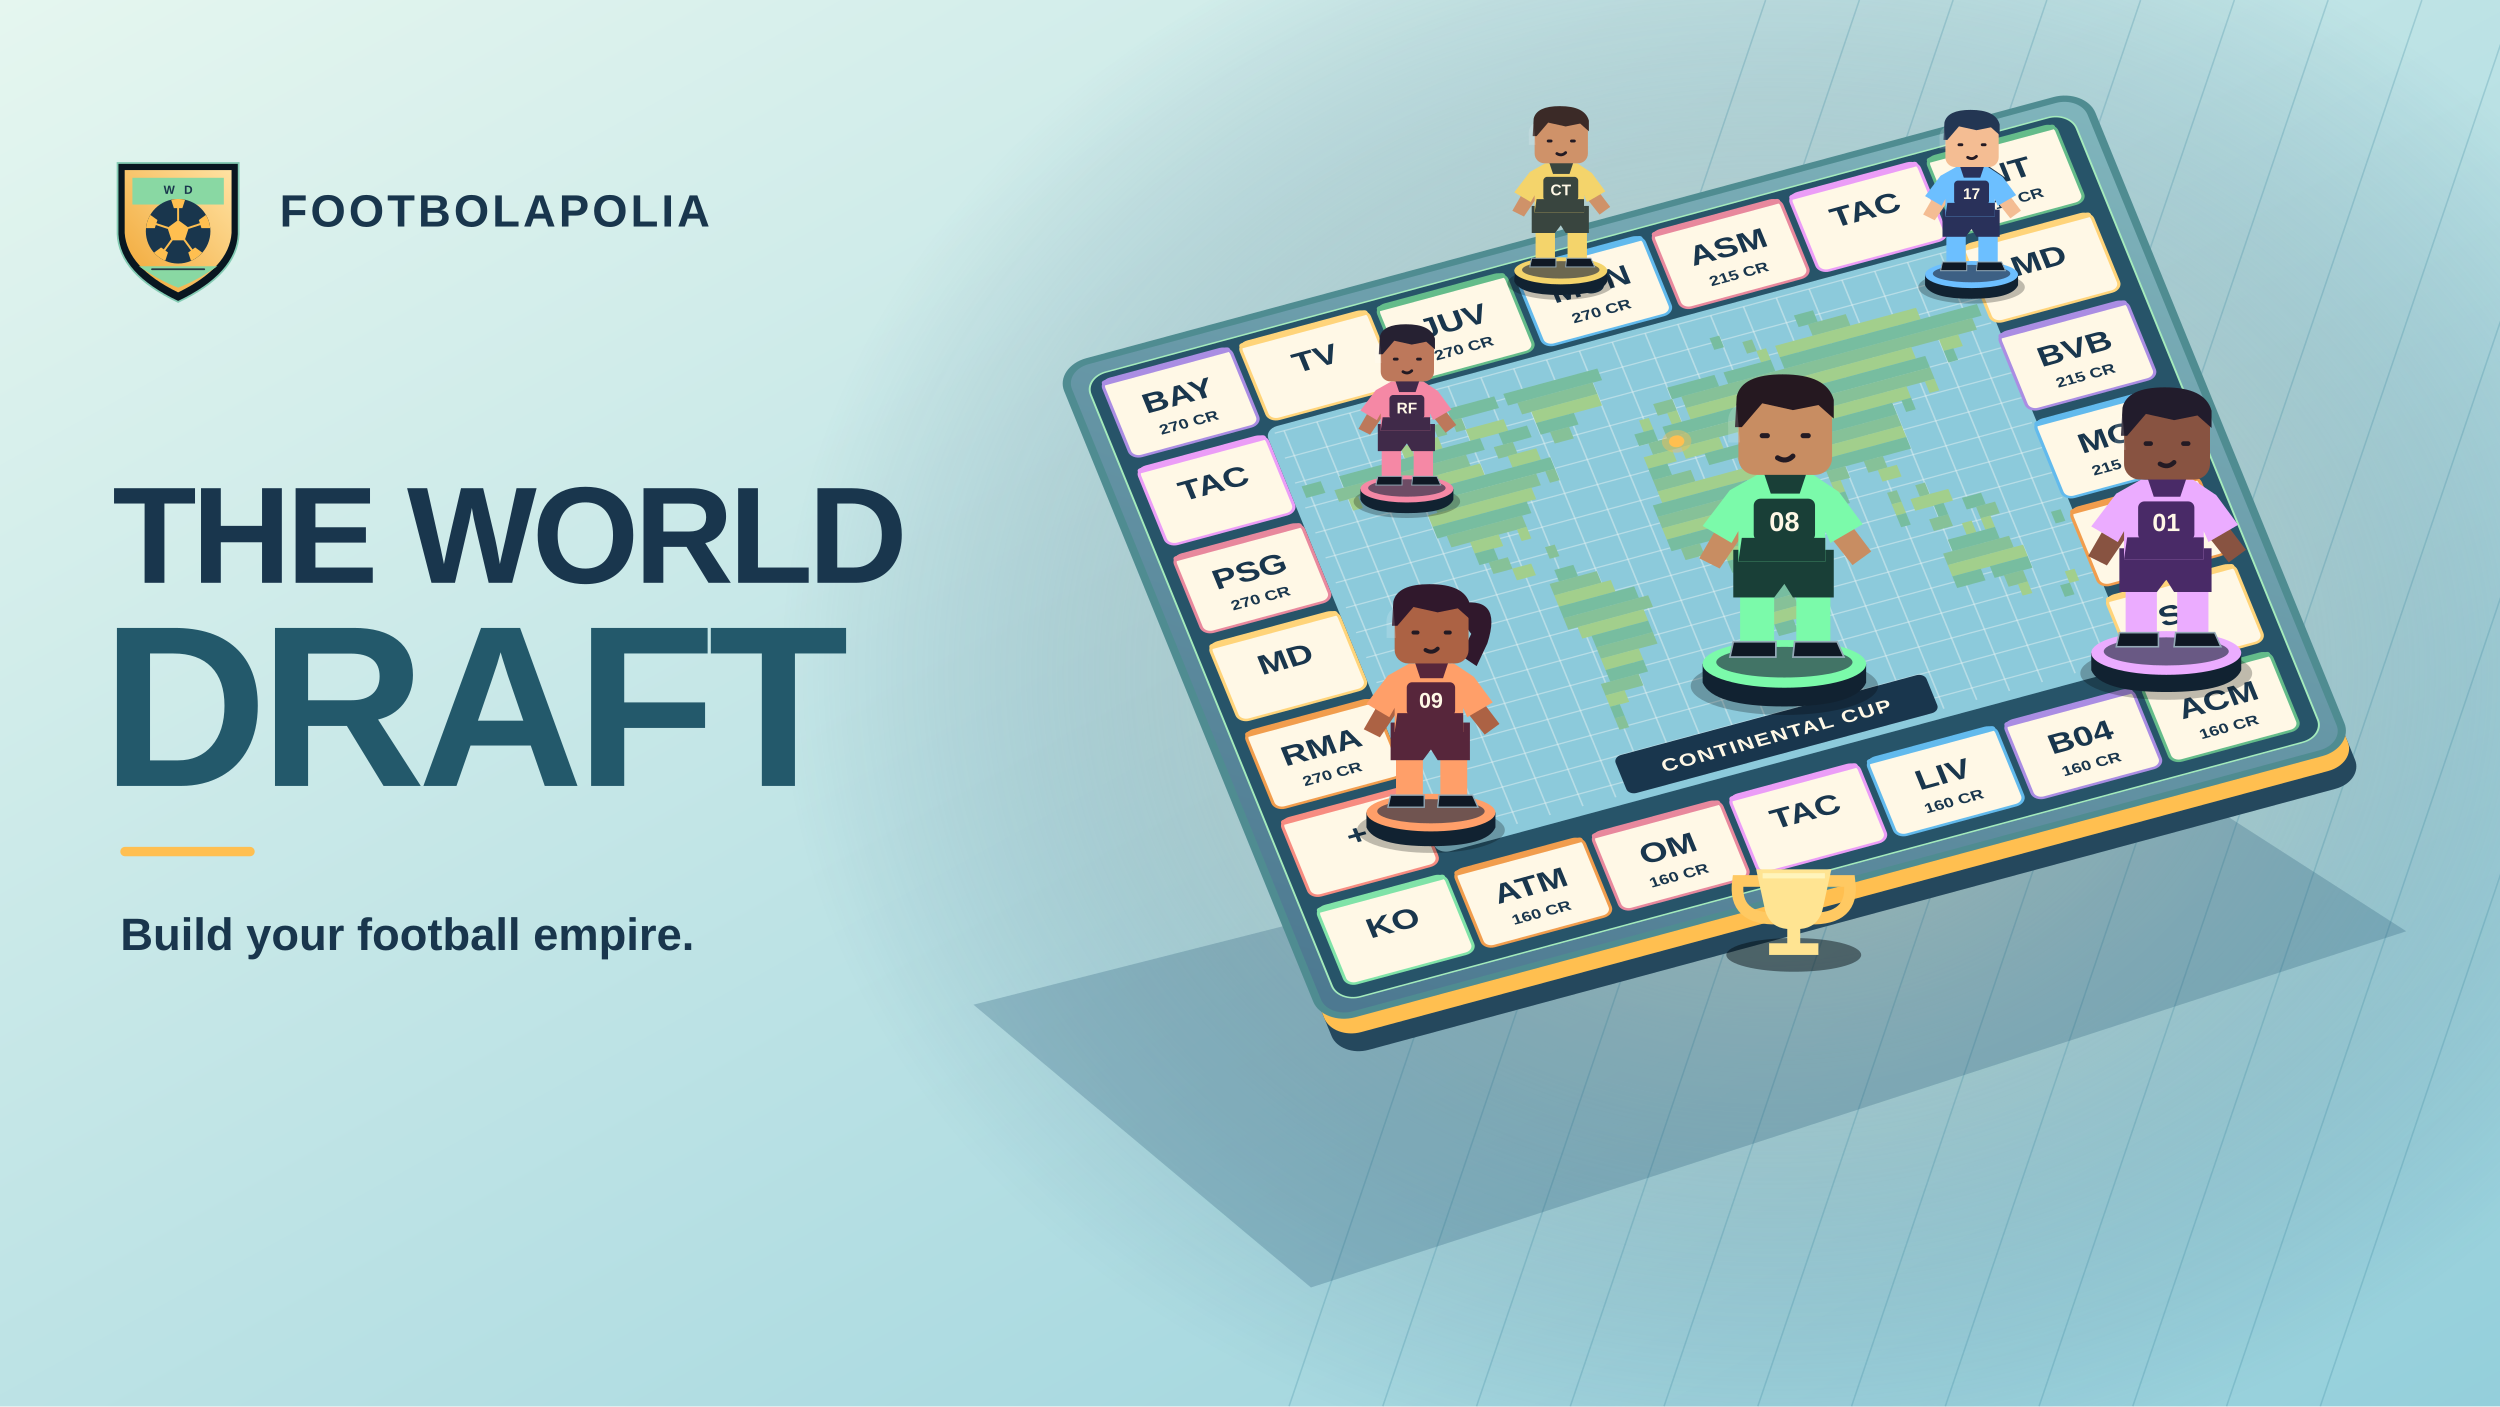
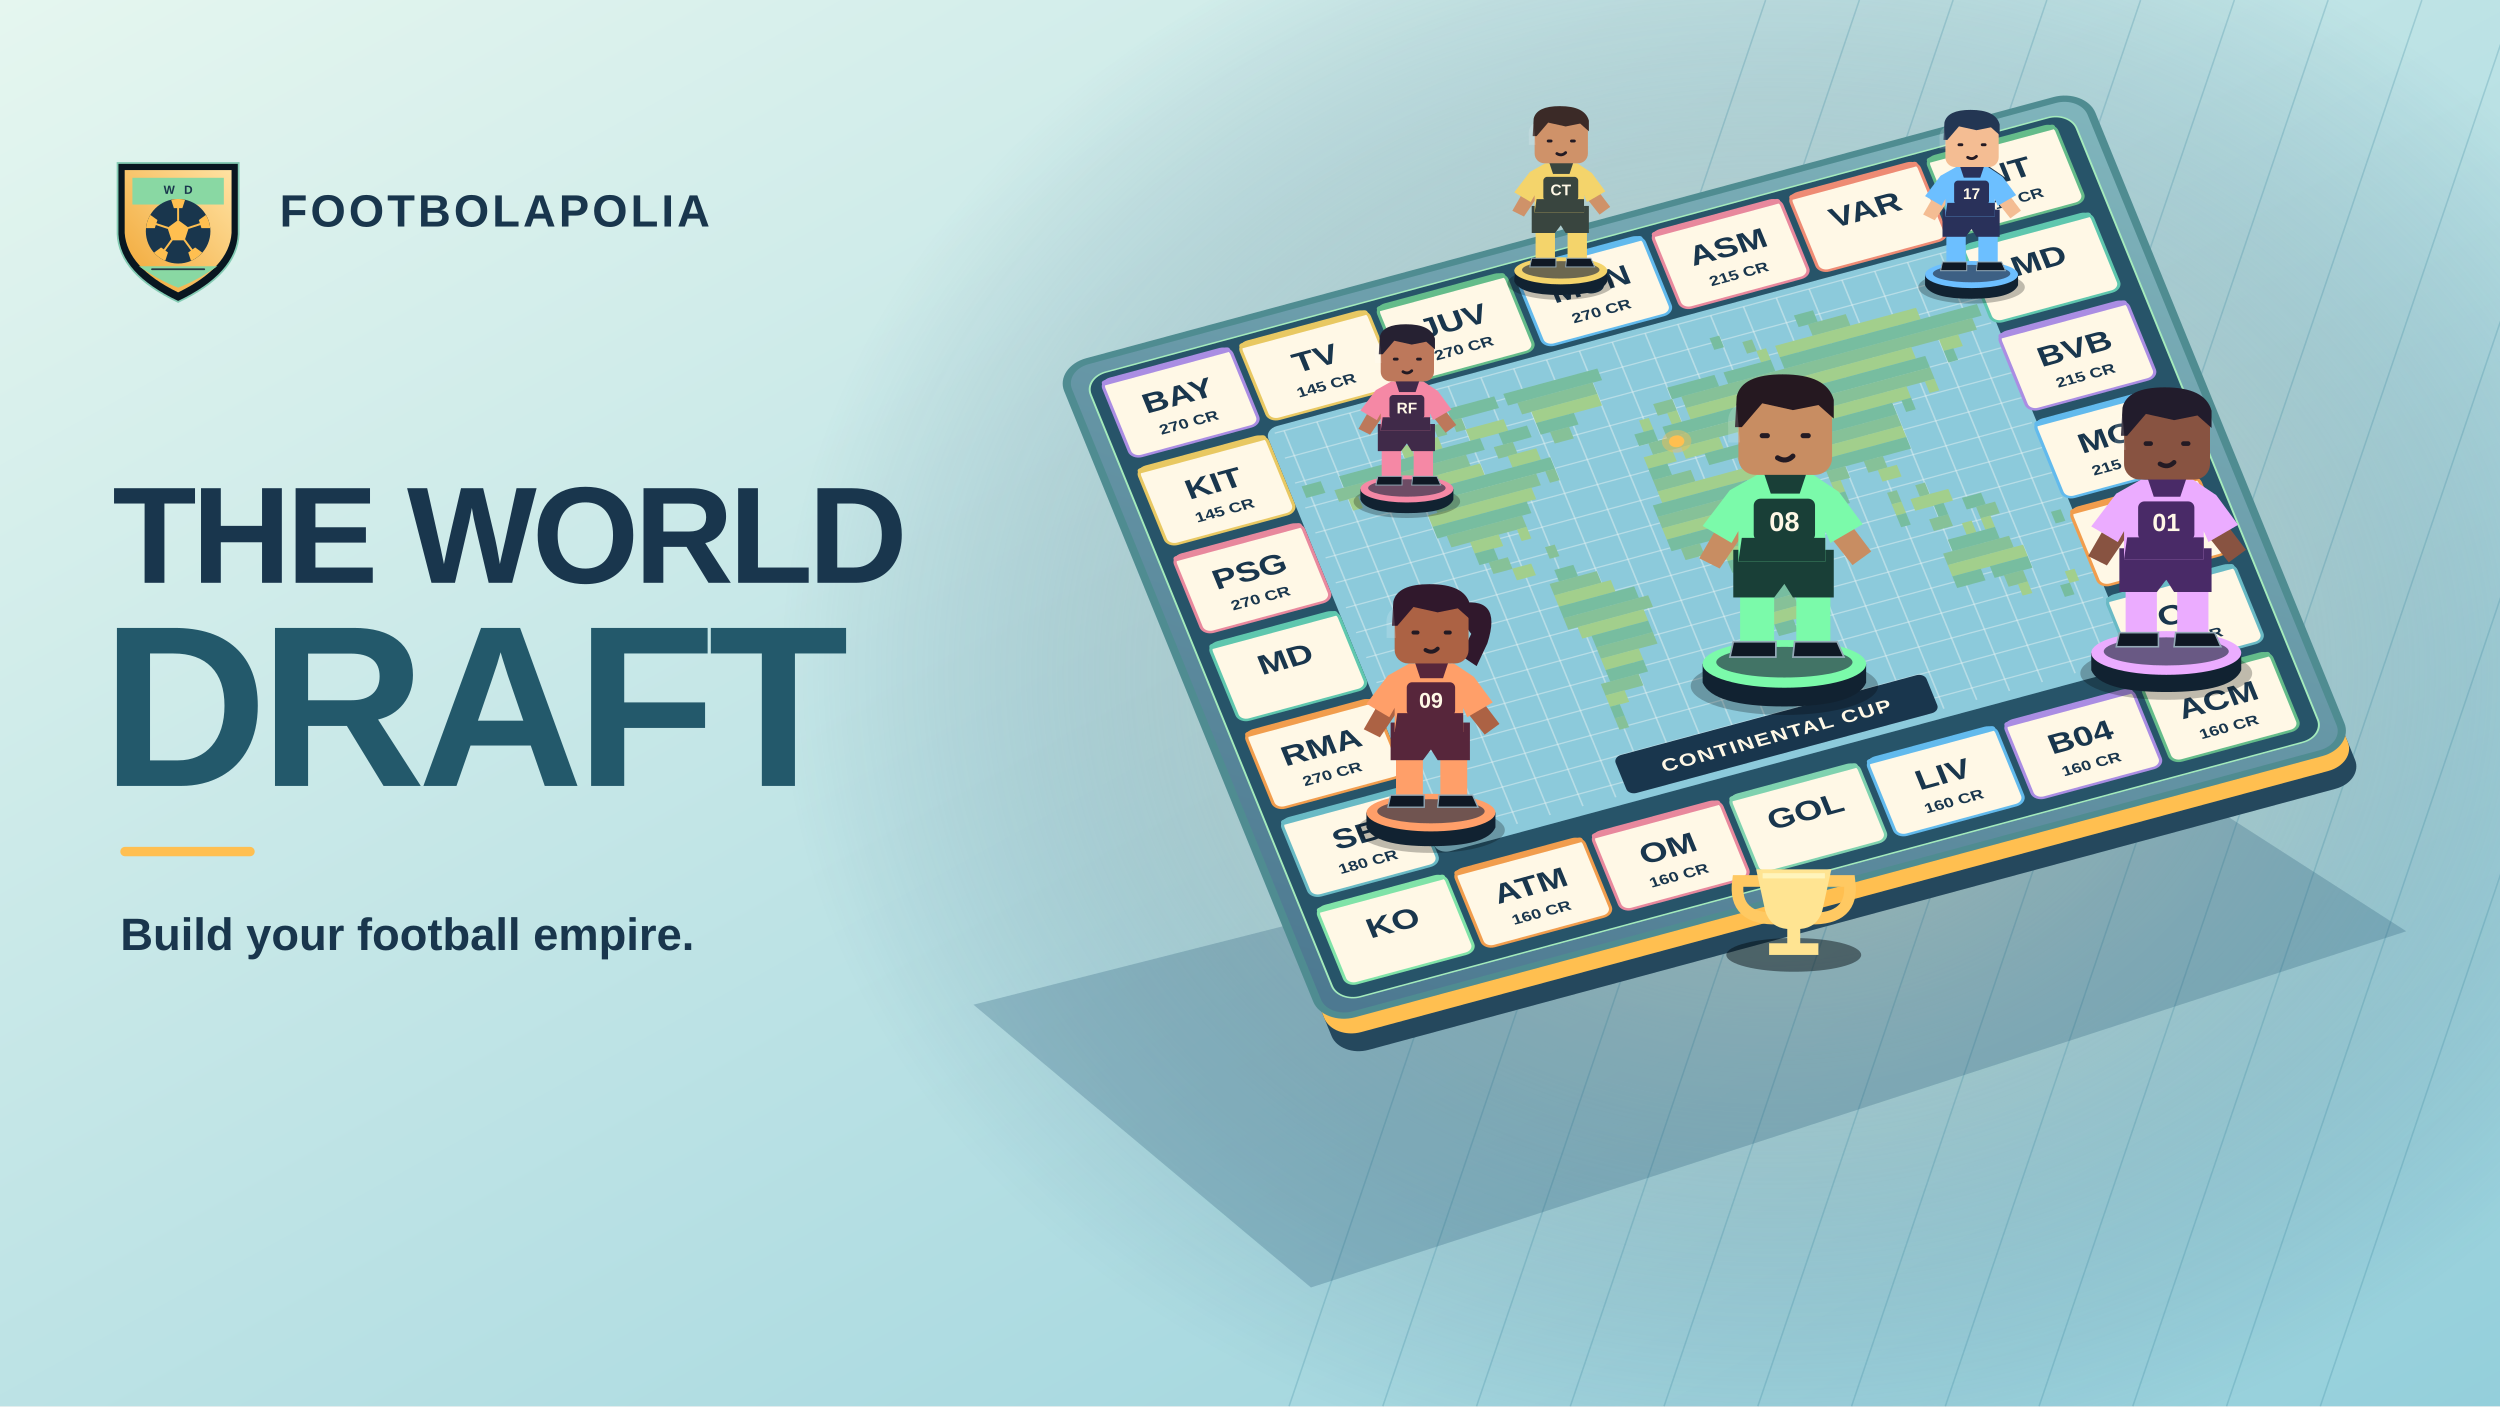
<svg xmlns="http://www.w3.org/2000/svg" width="1920" height="1080" viewBox="0 0 1600 900" role="img">
  <defs>
    <linearGradient id="night" x1="0" y1="0" x2="1" y2="1">
      <stop stop-color="#e5f6ef" />
      <stop offset="1" stop-color="#94cfdb" />
    </linearGradient>
    <linearGradient id="pool" x1="0" y1="1" x2="1" y2="0">
      <stop stop-color="#4c7890" />
      <stop offset="1" stop-color="#80b5bc" />
    </linearGradient>
    <linearGradient id="lime" x1="0" y1="1" x2="1" y2="0">
      <stop stop-color="#f1a634" />
      <stop offset="1" stop-color="#ffe2a2" />
    </linearGradient>
    <radialGradient id="beam">
      <stop stop-color="#fff8d5" stop-opacity=".75" />
      <stop offset="1" stop-color="#1f5076" stop-opacity="0" />
    </radialGradient>
    <pattern id="grid" width="38" height="38" patternUnits="userSpaceOnUse">
      <path d="M0 38V0H38" fill="none" stroke="#719aaf" stroke-opacity=".17" />
    </pattern>
  </defs>
  <rect x="0" y="0" width="1600" height="900" rx="0" fill="url(#night)" />
  <ellipse cx="1135" cy="430" rx="640" ry="530" fill="url(#beam)" />
  <path d="M1130 0L825 900" stroke="#35839b" opacity=".25" stroke-width="1" />
  <path d="M1190 0L885 900" stroke="#35839b" opacity=".25" stroke-width="1" />
  <path d="M1250 0L945 900" stroke="#35839b" opacity=".25" stroke-width="1" />
  <path d="M1310 0L1005 900" stroke="#35839b" opacity=".25" stroke-width="1" />
  <path d="M1370 0L1065 900" stroke="#35839b" opacity=".25" stroke-width="1" />
  <path d="M1430 0L1125 900" stroke="#35839b" opacity=".25" stroke-width="1" />
  <path d="M1490 0L1185 900" stroke="#35839b" opacity=".25" stroke-width="1" />
  <path d="M1550 0L1245 900" stroke="#35839b" opacity=".25" stroke-width="1" />
  <path d="M1610 0L1305 900" stroke="#35839b" opacity=".25" stroke-width="1" />
  <path d="M1670 0L1365 900" stroke="#35839b" opacity=".25" stroke-width="1" />
  <path d="M1730 0L1425 900" stroke="#35839b" opacity=".25" stroke-width="1" />
  <path d="M1790 0L1485 900" stroke="#35839b" opacity=".25" stroke-width="1" />
  <path d="M623 643L1333 463L1540 596L839 824Z" fill="#225673" opacity=".26" />
  <g transform="matrix(1 -.27 .31 .76 678 236)">
    <rect x="0" y="30" width="655" height="550" rx="18" fill="#25485d" />
    <rect x="0" y="15" width="655" height="550" rx="18" fill="#ffbf50" />
    <rect x="0" y="0" width="655" height="550" rx="18" fill="url(#pool)" stroke="#4f8c91" stroke-width="5" />
    <rect x="12" y="12" width="631" height="526" rx="14" fill="#275469" stroke="#a4ebbc" stroke-width="1.2" />
    <rect x="104" y="88" width="447" height="358" rx="8" fill="#8ccadb" />
    <path d="M115 93V439" stroke="#e6f2f3" opacity=".48" />
    <path d="M136 93V439" stroke="#e6f2f3" opacity=".48" />
    <path d="M157 93V439" stroke="#e6f2f3" opacity=".48" />
    <path d="M178 93V439" stroke="#e6f2f3" opacity=".48" />
    <path d="M199 93V439" stroke="#e6f2f3" opacity=".48" />
    <path d="M220 93V439" stroke="#e6f2f3" opacity=".48" />
    <path d="M241 93V439" stroke="#e6f2f3" opacity=".48" />
    <path d="M262 93V439" stroke="#e6f2f3" opacity=".48" />
    <path d="M283 93V439" stroke="#e6f2f3" opacity=".48" />
    <path d="M304 93V439" stroke="#e6f2f3" opacity=".48" />
    <path d="M325 93V439" stroke="#e6f2f3" opacity=".48" />
    <path d="M346 93V439" stroke="#e6f2f3" opacity=".48" />
    <path d="M367 93V439" stroke="#e6f2f3" opacity=".48" />
    <path d="M388 93V439" stroke="#e6f2f3" opacity=".48" />
    <path d="M409 93V439" stroke="#e6f2f3" opacity=".48" />
    <path d="M430 93V439" stroke="#e6f2f3" opacity=".48" />
    <path d="M451 93V439" stroke="#e6f2f3" opacity=".48" />
    <path d="M472 93V439" stroke="#e6f2f3" opacity=".48" />
    <path d="M493 93V439" stroke="#e6f2f3" opacity=".48" />
    <path d="M514 93V439" stroke="#e6f2f3" opacity=".48" />
    <path d="M535 93V439" stroke="#e6f2f3" opacity=".48" />
    <path d="M109 93H548" stroke="#e6f2f3" opacity=".48" />
    <path d="M109 114H548" stroke="#e6f2f3" opacity=".48" />
    <path d="M109 135H548" stroke="#e6f2f3" opacity=".48" />
    <path d="M109 156H548" stroke="#e6f2f3" opacity=".48" />
    <path d="M109 177H548" stroke="#e6f2f3" opacity=".48" />
    <path d="M109 198H548" stroke="#e6f2f3" opacity=".48" />
    <path d="M109 219H548" stroke="#e6f2f3" opacity=".48" />
    <path d="M109 240H548" stroke="#e6f2f3" opacity=".48" />
    <path d="M109 261H548" stroke="#e6f2f3" opacity=".48" />
    <path d="M109 282H548" stroke="#e6f2f3" opacity=".48" />
    <path d="M109 303H548" stroke="#e6f2f3" opacity=".48" />
    <path d="M109 324H548" stroke="#e6f2f3" opacity=".48" />
    <path d="M109 345H548" stroke="#e6f2f3" opacity=".48" />
    <path d="M109 366H548" stroke="#e6f2f3" opacity=".48" />
    <path d="M109 387H548" stroke="#e6f2f3" opacity=".48" />
    <path d="M109 408H548" stroke="#e6f2f3" opacity=".48" />
    <path d="M109 429H548" stroke="#e6f2f3" opacity=".48" />
    <rect x="214" y="110.0" width="30.2" height="9.8" rx="0" fill="#77bda0" />
    <rect x="250" y="110.0" width="60.2" height="9.8" rx="0" fill="#77bda0" />
    <rect x="382" y="110.0" width="6.2" height="9.8" rx="0" fill="#77bda0" />
    <rect x="436" y="110.0" width="12.2" height="9.8" rx="0" fill="#77bda0" />
    <rect x="190" y="119.6" width="6.2" height="9.8" rx="0" fill="#86c198" />
    <rect x="202" y="119.6" width="6.2" height="9.8" rx="0" fill="#86c198" />
    <rect x="214" y="119.6" width="6.2" height="9.8" rx="0" fill="#86c198" />
    <rect x="256" y="119.6" width="48.2" height="9.8" rx="0" fill="#86c198" />
    <rect x="400" y="119.6" width="6.2" height="9.8" rx="0" fill="#86c198" />
    <rect x="442" y="119.6" width="24.2" height="9.8" rx="0" fill="#86c198" />
    <rect x="178" y="129.2" width="6.2" height="9.8" rx="0" fill="#a2cf8c" />
    <rect x="190" y="129.2" width="12.2" height="9.8" rx="0" fill="#a2cf8c" />
    <rect x="220" y="129.2" width="24.2" height="9.8" rx="0" fill="#a2cf8c" />
    <rect x="262" y="129.2" width="42.2" height="9.8" rx="0" fill="#a2cf8c" />
    <rect x="406" y="129.2" width="6.2" height="9.8" rx="0" fill="#a2cf8c" />
    <rect x="418" y="129.2" width="90.2" height="9.8" rx="0" fill="#a2cf8c" />
    <rect x="112" y="138.8" width="12.2" height="9.8" rx="0" fill="#77bda0" />
    <rect x="136" y="138.8" width="90.2" height="9.8" rx="0" fill="#77bda0" />
    <rect x="238" y="138.8" width="18.2" height="9.8" rx="0" fill="#77bda0" />
    <rect x="262" y="138.8" width="24.2" height="9.8" rx="0" fill="#77bda0" />
    <rect x="346" y="138.8" width="30.2" height="9.8" rx="0" fill="#77bda0" />
    <rect x="382" y="138.8" width="30.2" height="9.8" rx="0" fill="#77bda0" />
    <rect x="418" y="138.8" width="126.2" height="9.8" rx="0" fill="#77bda0" />
    <rect x="130" y="148.4" width="84.2" height="9.8" rx="0" fill="#86c198" />
    <rect x="232" y="148.4" width="12.2" height="9.8" rx="0" fill="#86c198" />
    <rect x="268" y="148.4" width="12.2" height="9.8" rx="0" fill="#86c198" />
    <rect x="334" y="148.4" width="12.2" height="9.8" rx="0" fill="#86c198" />
    <rect x="352" y="148.4" width="186.2" height="9.8" rx="0" fill="#86c198" />
    <rect x="136" y="158.0" width="6.2" height="9.8" rx="0" fill="#a2cf8c" />
    <rect x="166" y="158.0" width="54.2" height="9.8" rx="0" fill="#a2cf8c" />
    <rect x="238" y="158.0" width="18.2" height="9.8" rx="0" fill="#a2cf8c" />
    <rect x="322" y="158.0" width="6.2" height="9.8" rx="0" fill="#a2cf8c" />
    <rect x="340" y="158.0" width="6.2" height="9.8" rx="0" fill="#a2cf8c" />
    <rect x="352" y="158.0" width="144.2" height="9.8" rx="0" fill="#a2cf8c" />
    <rect x="514" y="158.0" width="12.2" height="9.8" rx="0" fill="#a2cf8c" />
    <rect x="172" y="167.6" width="90.2" height="9.8" rx="0" fill="#77bda0" />
    <rect x="316" y="167.6" width="12.2" height="9.8" rx="0" fill="#77bda0" />
    <rect x="334" y="167.6" width="168.2" height="9.8" rx="0" fill="#77bda0" />
    <rect x="514" y="167.6" width="6.2" height="9.8" rx="0" fill="#77bda0" />
    <rect x="184" y="177.2" width="66.2" height="9.8" rx="0" fill="#86c198" />
    <rect x="256" y="177.2" width="6.2" height="9.8" rx="0" fill="#86c198" />
    <rect x="322" y="177.2" width="180.2" height="9.8" rx="0" fill="#86c198" />
    <rect x="178" y="186.8" width="66.2" height="9.8" rx="0" fill="#a2cf8c" />
    <rect x="316" y="186.8" width="18.2" height="9.8" rx="0" fill="#a2cf8c" />
    <rect x="340" y="186.8" width="24.2" height="9.8" rx="0" fill="#a2cf8c" />
    <rect x="376" y="186.8" width="108.2" height="9.8" rx="0" fill="#a2cf8c" />
    <rect x="496" y="186.8" width="6.2" height="9.8" rx="0" fill="#a2cf8c" />
    <rect x="178" y="196.4" width="60.2" height="9.8" rx="0" fill="#77bda0" />
    <rect x="316" y="196.4" width="12.2" height="9.8" rx="0" fill="#77bda0" />
    <rect x="352" y="196.4" width="120.2" height="9.8" rx="0" fill="#77bda0" />
    <rect x="478" y="196.4" width="6.2" height="9.8" rx="0" fill="#77bda0" />
    <rect x="184" y="206.0" width="48.2" height="9.8" rx="0" fill="#86c198" />
    <rect x="316" y="206.0" width="24.2" height="9.8" rx="0" fill="#86c198" />
    <rect x="370" y="206.0" width="102.2" height="9.8" rx="0" fill="#86c198" />
    <rect x="196" y="215.6" width="18.2" height="9.8" rx="0" fill="#a2cf8c" />
    <rect x="226" y="215.6" width="6.2" height="9.8" rx="0" fill="#a2cf8c" />
    <rect x="316" y="215.6" width="156.2" height="9.8" rx="0" fill="#a2cf8c" />
    <rect x="196" y="225.2" width="12.2" height="9.8" rx="0" fill="#77bda0" />
    <rect x="310" y="225.2" width="60.2" height="9.8" rx="0" fill="#77bda0" />
    <rect x="376" y="225.2" width="12.2" height="9.8" rx="0" fill="#77bda0" />
    <rect x="406" y="225.2" width="66.2" height="9.8" rx="0" fill="#77bda0" />
    <rect x="202" y="234.8" width="12.2" height="9.8" rx="0" fill="#86c198" />
    <rect x="238" y="234.8" width="6.2" height="9.8" rx="0" fill="#86c198" />
    <rect x="310" y="234.8" width="60.2" height="9.8" rx="0" fill="#86c198" />
    <rect x="376" y="234.8" width="24.2" height="9.8" rx="0" fill="#86c198" />
    <rect x="418" y="234.8" width="12.2" height="9.8" rx="0" fill="#86c198" />
    <rect x="442" y="234.8" width="12.2" height="9.8" rx="0" fill="#86c198" />
    <rect x="214" y="244.4" width="12.2" height="9.8" rx="0" fill="#a2cf8c" />
    <rect x="310" y="244.4" width="66.2" height="9.8" rx="0" fill="#a2cf8c" />
    <rect x="382" y="244.4" width="6.2" height="9.8" rx="0" fill="#a2cf8c" />
    <rect x="418" y="244.4" width="6.2" height="9.8" rx="0" fill="#a2cf8c" />
    <rect x="448" y="244.4" width="12.2" height="9.8" rx="0" fill="#a2cf8c" />
    <rect x="238" y="254.0" width="12.2" height="9.8" rx="0" fill="#77bda0" />
    <rect x="310" y="254.0" width="78.2" height="9.8" rx="0" fill="#77bda0" />
    <rect x="418" y="254.0" width="6.2" height="9.8" rx="0" fill="#77bda0" />
    <rect x="232" y="263.6" width="30.2" height="9.8" rx="0" fill="#86c198" />
    <rect x="316" y="263.6" width="12.2" height="9.8" rx="0" fill="#86c198" />
    <rect x="334" y="263.6" width="54.2" height="9.8" rx="0" fill="#86c198" />
    <rect x="448" y="263.6" width="6.2" height="9.8" rx="0" fill="#86c198" />
    <rect x="466" y="263.6" width="6.2" height="9.8" rx="0" fill="#86c198" />
    <rect x="232" y="273.2" width="36.2" height="9.8" rx="0" fill="#a2cf8c" />
    <rect x="340" y="273.2" width="42.2" height="9.8" rx="0" fill="#a2cf8c" />
    <rect x="448" y="273.2" width="6.2" height="9.8" rx="0" fill="#a2cf8c" />
    <rect x="460" y="273.2" width="24.2" height="9.8" rx="0" fill="#a2cf8c" />
    <rect x="232" y="282.8" width="48.2" height="9.8" rx="0" fill="#77bda0" />
    <rect x="340" y="282.8" width="36.2" height="9.8" rx="0" fill="#77bda0" />
    <rect x="448" y="282.8" width="6.2" height="9.8" rx="0" fill="#77bda0" />
    <rect x="472" y="282.8" width="6.2" height="9.8" rx="0" fill="#77bda0" />
    <rect x="490" y="282.8" width="12.2" height="9.8" rx="0" fill="#77bda0" />
    <rect x="232" y="292.4" width="54.2" height="9.8" rx="0" fill="#86c198" />
    <rect x="346" y="292.4" width="30.2" height="9.8" rx="0" fill="#86c198" />
    <rect x="466" y="292.4" width="12.2" height="9.8" rx="0" fill="#86c198" />
    <rect x="496" y="292.4" width="12.2" height="9.8" rx="0" fill="#86c198" />
    <rect x="238" y="302.0" width="42.2" height="9.8" rx="0" fill="#a2cf8c" />
    <rect x="346" y="302.0" width="30.2" height="9.8" rx="0" fill="#a2cf8c" />
    <rect x="484" y="302.0" width="6.2" height="9.8" rx="0" fill="#a2cf8c" />
    <rect x="496" y="302.0" width="6.2" height="9.8" rx="0" fill="#a2cf8c" />
    <rect x="244" y="311.6" width="36.2" height="9.8" rx="0" fill="#77bda0" />
    <rect x="340" y="311.6" width="30.2" height="9.8" rx="0" fill="#77bda0" />
    <rect x="382" y="311.6" width="6.2" height="9.8" rx="0" fill="#77bda0" />
    <rect x="472" y="311.6" width="30.2" height="9.8" rx="0" fill="#77bda0" />
    <rect x="538" y="311.6" width="6.2" height="9.8" rx="0" fill="#77bda0" />
    <rect x="244" y="321.2" width="36.2" height="9.8" rx="0" fill="#86c198" />
    <rect x="346" y="321.2" width="24.2" height="9.8" rx="0" fill="#86c198" />
    <rect x="382" y="321.2" width="6.2" height="9.8" rx="0" fill="#86c198" />
    <rect x="466" y="321.2" width="42.2" height="9.8" rx="0" fill="#86c198" />
    <rect x="244" y="330.8" width="24.2" height="9.8" rx="0" fill="#a2cf8c" />
    <rect x="346" y="330.8" width="24.2" height="9.8" rx="0" fill="#a2cf8c" />
    <rect x="466" y="330.8" width="48.2" height="9.8" rx="0" fill="#a2cf8c" />
    <rect x="244" y="340.4" width="24.2" height="9.8" rx="0" fill="#77bda0" />
    <rect x="352" y="340.4" width="12.2" height="9.8" rx="0" fill="#77bda0" />
    <rect x="466" y="340.4" width="18.2" height="9.8" rx="0" fill="#77bda0" />
    <rect x="490" y="340.4" width="24.2" height="9.8" rx="0" fill="#77bda0" />
    <rect x="238" y="350.0" width="24.2" height="9.8" rx="0" fill="#86c198" />
    <rect x="496" y="350.0" width="12.2" height="9.8" rx="0" fill="#86c198" />
    <rect x="238" y="359.6" width="12.2" height="9.8" rx="0" fill="#a2cf8c" />
    <rect x="502" y="359.6" width="6.2" height="9.8" rx="0" fill="#a2cf8c" />
    <rect x="532" y="359.6" width="6.2" height="9.8" rx="0" fill="#a2cf8c" />
    <rect x="238" y="369.2" width="6.2" height="9.8" rx="0" fill="#77bda0" />
    <rect x="526" y="369.2" width="6.2" height="9.8" rx="0" fill="#77bda0" />
    <rect x="238" y="378.8" width="6.2" height="9.8" rx="0" fill="#86c198" />
    <circle cx="338.8" cy="181.489" r="9" fill="#ffbf50" opacity=".40" />
    <circle cx="338.8" cy="181.489" r="4.7" fill="#ffbf50" />
    <rect x="21" y="462" width="82" height="65" rx="6" fill="#fff8e6" stroke="#80e3a8" stroke-width="2" />
    <rect x="21" y="462" width="82" height="4" rx="2" fill="#80e3a8" />
    <text x="62" y="496" fill="#19364d" font-family="Helvetica Neue, Arial, sans-serif" font-size="22" font-weight="900" text-anchor="middle">KO</text>
    <text x="62" y="515" fill="#19364d" font-family="Helvetica Neue, Arial, sans-serif" font-size="11" font-weight="700" text-anchor="middle" />
    <rect x="109" y="462" width="82" height="65" rx="6" fill="#fff8e6" stroke="#F19D4D" stroke-width="2" />
    <rect x="109" y="462" width="82" height="4" rx="2" fill="#F19D4D" />
    <text x="150" y="496" fill="#19364d" font-family="Helvetica Neue, Arial, sans-serif" font-size="22" font-weight="900" text-anchor="middle">ATM</text>
    <text x="150" y="515" fill="#19364d" font-family="Helvetica Neue, Arial, sans-serif" font-size="11" font-weight="700" text-anchor="middle">160 CR</text>
    <rect x="197" y="462" width="82" height="65" rx="6" fill="#fff8e6" stroke="#E8889D" stroke-width="2" />
    <rect x="197" y="462" width="82" height="4" rx="2" fill="#E8889D" />
    <text x="238" y="496" fill="#19364d" font-family="Helvetica Neue, Arial, sans-serif" font-size="22" font-weight="900" text-anchor="middle">OM</text>
    <text x="238" y="515" fill="#19364d" font-family="Helvetica Neue, Arial, sans-serif" font-size="11" font-weight="700" text-anchor="middle">160 CR</text>
-     <rect x="285" y="462" width="82" height="65" rx="6" fill="#fff8e6" stroke="#eb9df7" stroke-width="2" />
-     <rect x="285" y="462" width="82" height="4" rx="2" fill="#eb9df7" />
-     <text x="326" y="496" fill="#19364d" font-family="Helvetica Neue, Arial, sans-serif" font-size="22" font-weight="900" text-anchor="middle">TAC</text>
+     <rect x="285" y="462" width="82" height="65" rx="6" fill="#fff8e6" stroke="#7fd2af" stroke-width="2" />
+     <rect x="285" y="462" width="82" height="4" rx="2" fill="#7fd2af" />
+     <text x="326" y="496" fill="#19364d" font-family="Helvetica Neue, Arial, sans-serif" font-size="22" font-weight="900" text-anchor="middle">GOL</text>
    <text x="326" y="515" fill="#19364d" font-family="Helvetica Neue, Arial, sans-serif" font-size="11" font-weight="700" text-anchor="middle" />
    <rect x="373" y="462" width="82" height="65" rx="6" fill="#fff8e6" stroke="#62BAED" stroke-width="2" />
    <rect x="373" y="462" width="82" height="4" rx="2" fill="#62BAED" />
    <text x="414" y="496" fill="#19364d" font-family="Helvetica Neue, Arial, sans-serif" font-size="22" font-weight="900" text-anchor="middle">LIV</text>
    <text x="414" y="515" fill="#19364d" font-family="Helvetica Neue, Arial, sans-serif" font-size="11" font-weight="700" text-anchor="middle">160 CR</text>
    <rect x="461" y="462" width="82" height="65" rx="6" fill="#fff8e6" stroke="#AA8DE3" stroke-width="2" />
    <rect x="461" y="462" width="82" height="4" rx="2" fill="#AA8DE3" />
    <text x="502" y="496" fill="#19364d" font-family="Helvetica Neue, Arial, sans-serif" font-size="22" font-weight="900" text-anchor="middle">B04</text>
    <text x="502" y="515" fill="#19364d" font-family="Helvetica Neue, Arial, sans-serif" font-size="11" font-weight="700" text-anchor="middle">160 CR</text>
    <rect x="549" y="462" width="82" height="65" rx="6" fill="#fff8e6" stroke="#64BC8A" stroke-width="2" />
    <rect x="549" y="462" width="82" height="4" rx="2" fill="#64BC8A" />
    <text x="590" y="496" fill="#19364d" font-family="Helvetica Neue, Arial, sans-serif" font-size="22" font-weight="900" text-anchor="middle">ACM</text>
    <text x="590" y="515" fill="#19364d" font-family="Helvetica Neue, Arial, sans-serif" font-size="11" font-weight="700" text-anchor="middle">160 CR</text>
-     <rect x="549" y="388" width="82" height="65" rx="6" fill="#fff8e6" stroke="#ffd47a" stroke-width="2" />
-     <rect x="549" y="388" width="82" height="4" rx="2" fill="#ffd47a" />
-     <text x="590" y="422" fill="#19364d" font-family="Helvetica Neue, Arial, sans-serif" font-size="22" font-weight="900" text-anchor="middle">SP</text>
-     <text x="590" y="441" fill="#19364d" font-family="Helvetica Neue, Arial, sans-serif" font-size="11" font-weight="700" text-anchor="middle" />
+     <rect x="549" y="388" width="82" height="65" rx="6" fill="#fff8e6" stroke="#69bac5" stroke-width="2" />
+     <rect x="549" y="388" width="82" height="4" rx="2" fill="#69bac5" />
+     <text x="590" y="422" fill="#19364d" font-family="Helvetica Neue, Arial, sans-serif" font-size="22" font-weight="900" text-anchor="middle">OT</text>
+     <text x="590" y="441" fill="#19364d" font-family="Helvetica Neue, Arial, sans-serif" font-size="11" font-weight="700" text-anchor="middle">180 CR</text>
    <rect x="549" y="314" width="82" height="65" rx="6" fill="#fff8e6" stroke="#F19D4D" stroke-width="2" />
    <rect x="549" y="314" width="82" height="4" rx="2" fill="#F19D4D" />
    <text x="590" y="348" fill="#19364d" font-family="Helvetica Neue, Arial, sans-serif" font-size="22" font-weight="900" text-anchor="middle">FCB</text>
    <text x="590" y="367" fill="#19364d" font-family="Helvetica Neue, Arial, sans-serif" font-size="11" font-weight="700" text-anchor="middle">215 CR</text>
    <rect x="549" y="240" width="82" height="65" rx="6" fill="#fff8e6" stroke="#62BAED" stroke-width="2" />
    <rect x="549" y="240" width="82" height="4" rx="2" fill="#62BAED" />
    <text x="590" y="274" fill="#19364d" font-family="Helvetica Neue, Arial, sans-serif" font-size="22" font-weight="900" text-anchor="middle">MCI</text>
    <text x="590" y="293" fill="#19364d" font-family="Helvetica Neue, Arial, sans-serif" font-size="11" font-weight="700" text-anchor="middle">215 CR</text>
    <rect x="549" y="166" width="82" height="65" rx="6" fill="#fff8e6" stroke="#AA8DE3" stroke-width="2" />
    <rect x="549" y="166" width="82" height="4" rx="2" fill="#AA8DE3" />
    <text x="590" y="200" fill="#19364d" font-family="Helvetica Neue, Arial, sans-serif" font-size="22" font-weight="900" text-anchor="middle">BVB</text>
    <text x="590" y="219" fill="#19364d" font-family="Helvetica Neue, Arial, sans-serif" font-size="11" font-weight="700" text-anchor="middle">215 CR</text>
-     <rect x="549" y="92" width="82" height="65" rx="6" fill="#fff8e6" stroke="#ffd47a" stroke-width="2" />
-     <rect x="549" y="92" width="82" height="4" rx="2" fill="#ffd47a" />
+     <rect x="549" y="92" width="82" height="65" rx="6" fill="#fff8e6" stroke="#5fc7ae" stroke-width="2" />
+     <rect x="549" y="92" width="82" height="4" rx="2" fill="#5fc7ae" />
    <text x="590" y="126" fill="#19364d" font-family="Helvetica Neue, Arial, sans-serif" font-size="22" font-weight="900" text-anchor="middle">MD</text>
    <text x="590" y="145" fill="#19364d" font-family="Helvetica Neue, Arial, sans-serif" font-size="11" font-weight="700" text-anchor="middle" />
    <rect x="549" y="18" width="82" height="65" rx="6" fill="#fff8e6" stroke="#64BC8A" stroke-width="2" />
    <rect x="549" y="18" width="82" height="4" rx="2" fill="#64BC8A" />
    <text x="590" y="52" fill="#19364d" font-family="Helvetica Neue, Arial, sans-serif" font-size="22" font-weight="900" text-anchor="middle">INT</text>
    <text x="590" y="71" fill="#19364d" font-family="Helvetica Neue, Arial, sans-serif" font-size="11" font-weight="700" text-anchor="middle">215 CR</text>
-     <rect x="461" y="18" width="82" height="65" rx="6" fill="#fff8e6" stroke="#eb9df7" stroke-width="2" />
-     <rect x="461" y="18" width="82" height="4" rx="2" fill="#eb9df7" />
-     <text x="502" y="52" fill="#19364d" font-family="Helvetica Neue, Arial, sans-serif" font-size="22" font-weight="900" text-anchor="middle">TAC</text>
+     <rect x="461" y="18" width="82" height="65" rx="6" fill="#fff8e6" stroke="#ee8b74" stroke-width="2" />
+     <rect x="461" y="18" width="82" height="4" rx="2" fill="#ee8b74" />
+     <text x="502" y="52" fill="#19364d" font-family="Helvetica Neue, Arial, sans-serif" font-size="22" font-weight="900" text-anchor="middle">VAR</text>
    <text x="502" y="71" fill="#19364d" font-family="Helvetica Neue, Arial, sans-serif" font-size="11" font-weight="700" text-anchor="middle" />
    <rect x="373" y="18" width="82" height="65" rx="6" fill="#fff8e6" stroke="#E8889D" stroke-width="2" />
    <rect x="373" y="18" width="82" height="4" rx="2" fill="#E8889D" />
    <text x="414" y="52" fill="#19364d" font-family="Helvetica Neue, Arial, sans-serif" font-size="22" font-weight="900" text-anchor="middle">ASM</text>
    <text x="414" y="71" fill="#19364d" font-family="Helvetica Neue, Arial, sans-serif" font-size="11" font-weight="700" text-anchor="middle">215 CR</text>
    <rect x="285" y="18" width="82" height="65" rx="6" fill="#fff8e6" stroke="#62BAED" stroke-width="2" />
    <rect x="285" y="18" width="82" height="4" rx="2" fill="#62BAED" />
    <text x="326" y="52" fill="#19364d" font-family="Helvetica Neue, Arial, sans-serif" font-size="22" font-weight="900" text-anchor="middle">MUN</text>
    <text x="326" y="71" fill="#19364d" font-family="Helvetica Neue, Arial, sans-serif" font-size="11" font-weight="700" text-anchor="middle">270 CR</text>
    <rect x="197" y="18" width="82" height="65" rx="6" fill="#fff8e6" stroke="#64BC8A" stroke-width="2" />
    <rect x="197" y="18" width="82" height="4" rx="2" fill="#64BC8A" />
    <text x="238" y="52" fill="#19364d" font-family="Helvetica Neue, Arial, sans-serif" font-size="22" font-weight="900" text-anchor="middle">JUV</text>
    <text x="238" y="71" fill="#19364d" font-family="Helvetica Neue, Arial, sans-serif" font-size="11" font-weight="700" text-anchor="middle">270 CR</text>
-     <rect x="109" y="18" width="82" height="65" rx="6" fill="#fff8e6" stroke="#ffd47a" stroke-width="2" />
-     <rect x="109" y="18" width="82" height="4" rx="2" fill="#ffd47a" />
+     <rect x="109" y="18" width="82" height="65" rx="6" fill="#fff8e6" stroke="#e8c862" stroke-width="2" />
+     <rect x="109" y="18" width="82" height="4" rx="2" fill="#e8c862" />
    <text x="150" y="52" fill="#19364d" font-family="Helvetica Neue, Arial, sans-serif" font-size="22" font-weight="900" text-anchor="middle">TV</text>
-     <text x="150" y="71" fill="#19364d" font-family="Helvetica Neue, Arial, sans-serif" font-size="11" font-weight="700" text-anchor="middle" />
+     <text x="150" y="71" fill="#19364d" font-family="Helvetica Neue, Arial, sans-serif" font-size="11" font-weight="700" text-anchor="middle">145 CR</text>
    <rect x="21" y="18" width="82" height="65" rx="6" fill="#fff8e6" stroke="#AA8DE3" stroke-width="2" />
    <rect x="21" y="18" width="82" height="4" rx="2" fill="#AA8DE3" />
    <text x="62" y="52" fill="#19364d" font-family="Helvetica Neue, Arial, sans-serif" font-size="22" font-weight="900" text-anchor="middle">BAY</text>
    <text x="62" y="71" fill="#19364d" font-family="Helvetica Neue, Arial, sans-serif" font-size="11" font-weight="700" text-anchor="middle">270 CR</text>
-     <rect x="21" y="92" width="82" height="65" rx="6" fill="#fff8e6" stroke="#eb9df7" stroke-width="2" />
-     <rect x="21" y="92" width="82" height="4" rx="2" fill="#eb9df7" />
-     <text x="62" y="126" fill="#19364d" font-family="Helvetica Neue, Arial, sans-serif" font-size="22" font-weight="900" text-anchor="middle">TAC</text>
-     <text x="62" y="145" fill="#19364d" font-family="Helvetica Neue, Arial, sans-serif" font-size="11" font-weight="700" text-anchor="middle" />
+     <rect x="21" y="92" width="82" height="65" rx="6" fill="#fff8e6" stroke="#e8c862" stroke-width="2" />
+     <rect x="21" y="92" width="82" height="4" rx="2" fill="#e8c862" />
+     <text x="62" y="126" fill="#19364d" font-family="Helvetica Neue, Arial, sans-serif" font-size="22" font-weight="900" text-anchor="middle">KIT</text>
+     <text x="62" y="145" fill="#19364d" font-family="Helvetica Neue, Arial, sans-serif" font-size="11" font-weight="700" text-anchor="middle">145 CR</text>
    <rect x="21" y="166" width="82" height="65" rx="6" fill="#fff8e6" stroke="#E8889D" stroke-width="2" />
    <rect x="21" y="166" width="82" height="4" rx="2" fill="#E8889D" />
    <text x="62" y="200" fill="#19364d" font-family="Helvetica Neue, Arial, sans-serif" font-size="22" font-weight="900" text-anchor="middle">PSG</text>
    <text x="62" y="219" fill="#19364d" font-family="Helvetica Neue, Arial, sans-serif" font-size="11" font-weight="700" text-anchor="middle">270 CR</text>
-     <rect x="21" y="240" width="82" height="65" rx="6" fill="#fff8e6" stroke="#ffd47a" stroke-width="2" />
-     <rect x="21" y="240" width="82" height="4" rx="2" fill="#ffd47a" />
+     <rect x="21" y="240" width="82" height="65" rx="6" fill="#fff8e6" stroke="#5fc7ae" stroke-width="2" />
+     <rect x="21" y="240" width="82" height="4" rx="2" fill="#5fc7ae" />
    <text x="62" y="274" fill="#19364d" font-family="Helvetica Neue, Arial, sans-serif" font-size="22" font-weight="900" text-anchor="middle">MD</text>
    <text x="62" y="293" fill="#19364d" font-family="Helvetica Neue, Arial, sans-serif" font-size="11" font-weight="700" text-anchor="middle" />
    <rect x="21" y="314" width="82" height="65" rx="6" fill="#fff8e6" stroke="#F19D4D" stroke-width="2" />
    <rect x="21" y="314" width="82" height="4" rx="2" fill="#F19D4D" />
    <text x="62" y="348" fill="#19364d" font-family="Helvetica Neue, Arial, sans-serif" font-size="22" font-weight="900" text-anchor="middle">RMA</text>
    <text x="62" y="367" fill="#19364d" font-family="Helvetica Neue, Arial, sans-serif" font-size="11" font-weight="700" text-anchor="middle">270 CR</text>
-     <rect x="21" y="388" width="82" height="65" rx="6" fill="#fff8e6" stroke="#f78c81" stroke-width="2" />
-     <rect x="21" y="388" width="82" height="4" rx="2" fill="#f78c81" />
-     <text x="62" y="422" fill="#19364d" font-family="Helvetica Neue, Arial, sans-serif" font-size="22" font-weight="900" text-anchor="middle">+</text>
-     <text x="62" y="441" fill="#19364d" font-family="Helvetica Neue, Arial, sans-serif" font-size="11" font-weight="700" text-anchor="middle" />
+     <rect x="21" y="388" width="82" height="65" rx="6" fill="#fff8e6" stroke="#69bac5" stroke-width="2" />
+     <rect x="21" y="388" width="82" height="4" rx="2" fill="#69bac5" />
+     <text x="62" y="422" fill="#19364d" font-family="Helvetica Neue, Arial, sans-serif" font-size="22" font-weight="900" text-anchor="middle">SB</text>
+     <text x="62" y="441" fill="#19364d" font-family="Helvetica Neue, Arial, sans-serif" font-size="11" font-weight="700" text-anchor="middle">180 CR</text>
    <rect x="228" y="408" width="199" height="32" rx="5" fill="#19364d" />
    <text x="327" y="430" fill="#fff8e6" font-family="Helvetica Neue, Arial, sans-serif" font-size="14" font-weight="850" text-anchor="middle" letter-spacing="1">CONTINENTAL CUP</text>
  </g>
  <g transform="translate(998.9 178.9) scale(0.62)">
    <ellipse cy="4" rx="55" ry="17" fill="#000" opacity=".25" />
    <path d="M-48-9Q0-29 48-9V2Q42 16 0 16T-48 2Z" fill="#112231" />
    <ellipse cy="-9" rx="48" ry="14" fill="#f4d46b" />
    <ellipse cy="-10" rx="40" ry="9" fill="#232c42" opacity=".65" />
    <path d="M-26-52h20v33h-20zM7-52h20v33H7z" fill="#f4d46b" />
    <path d="M-30-22H-5v9h-27zM6-22h25l4 9H5z" fill="#0f1824" stroke="#93a9b6" stroke-width="1" />
    <path d="M-30-76h59v28H5l-5-8-6 8h-24z" fill="#39453f" />
    <path d="M-31-104l-19 33 12 6 17-25M29-104l22 29-11 8-19-24" fill="#cf9269" />
    <path d="M-32-111l16-9H17l15 10 14 19-19 11-3-7v18h-51v-18l-4 7-17-10Z" fill="#f4d46b" />
    <path d="M-25-83H24v14h-51zM-12-121h25l-4 12H-8Z" fill="#39453f" />
    <rect x="-18" y="-106" width="36" height="25" rx="4" fill="#39453f" />
    <text x="0" y="-87" fill="#fff8e6" font-family="Helvetica Neue, Arial, sans-serif" font-size="16" font-weight="900" text-anchor="middle">CT</text>
    <rect x="-27" y="-168" width="55" height="48" rx="10" fill="#cf9269" />
    <path d="M-29-148l1-18q3-13 27-13 26 0 30 15v11l-9-8-15 3-18-4-12 14z" fill="#3b2a27" />
    <path d="M-13-143h3m21 0h3M-4-130q5 3 9-1" fill="none" stroke="#231a23" stroke-width="3" stroke-linecap="round" />
    <path d="M-28-161q-6 4-5 13v9h7" fill="#fff" opacity=".16" />
  </g>
  <g transform="translate(900.4 318.5) scale(0.62)">
    <ellipse cy="4" rx="55" ry="17" fill="#000" opacity=".25" />
    <path d="M-48-9Q0-29 48-9V2Q42 16 0 16T-48 2Z" fill="#112231" />
    <ellipse cy="-9" rx="48" ry="14" fill="#f588a5" />
    <ellipse cy="-10" rx="40" ry="9" fill="#232c42" opacity=".65" />
    <path d="M-26-52h20v33h-20zM7-52h20v33H7z" fill="#f588a5" />
    <path d="M-30-22H-5v9h-27zM6-22h25l4 9H5z" fill="#0f1824" stroke="#93a9b6" stroke-width="1" />
    <path d="M-30-76h59v28H5l-5-8-6 8h-24z" fill="#402a49" />
    <path d="M-31-104l-19 33 12 6 17-25M29-104l22 29-11 8-19-24" fill="#bd785b" />
    <path d="M-32-111l16-9H17l15 10 14 19-19 11-3-7v18h-51v-18l-4 7-17-10Z" fill="#f588a5" />
    <path d="M-25-83H24v14h-51zM-12-121h25l-4 12H-8Z" fill="#402a49" />
    <rect x="-18" y="-106" width="36" height="25" rx="4" fill="#402a49" />
    <text x="0" y="-87" fill="#fff8e6" font-family="Helvetica Neue, Arial, sans-serif" font-size="16" font-weight="900" text-anchor="middle">RF</text>
    <rect x="-27" y="-168" width="55" height="48" rx="10" fill="#bd785b" />
    <path d="M-29-148l1-18q3-13 27-13 26 0 30 15v11l-9-8-15 3-18-4-12 14z" fill="#262132" />
    <path d="M-13-143h3m21 0h3M-4-130q5 3 9-1" fill="none" stroke="#231a23" stroke-width="3" stroke-linecap="round" />
    <path d="M-28-161q-6 4-5 13v9h7" fill="#fff" opacity=".16" />
  </g>
  <g transform="translate(1261.8 181.3) scale(0.62)">
    <ellipse cy="4" rx="55" ry="17" fill="#000" opacity=".25" />
    <path d="M-48-9Q0-29 48-9V2Q42 16 0 16T-48 2Z" fill="#112231" />
    <ellipse cy="-9" rx="48" ry="14" fill="#6cbfff" />
    <ellipse cy="-10" rx="40" ry="9" fill="#232c42" opacity=".65" />
    <path d="M-26-52h20v33h-20zM7-52h20v33H7z" fill="#6cbfff" />
    <path d="M-30-22H-5v9h-27zM6-22h25l4 9H5z" fill="#0f1824" stroke="#93a9b6" stroke-width="1" />
    <path d="M-30-76h59v28H5l-5-8-6 8h-24z" fill="#29315a" />
    <path d="M-31-104l-19 33 12 6 17-25M29-104l22 29-11 8-19-24" fill="#f4bd93" />
    <path d="M-32-111l16-9H17l15 10 14 19-19 11-3-7v18h-51v-18l-4 7-17-10Z" fill="#6cbfff" />
    <path d="M-25-83H24v14h-51zM-12-121h25l-4 12H-8Z" fill="#29315a" />
    <rect x="-18" y="-106" width="36" height="25" rx="4" fill="#29315a" />
    <text x="0" y="-87" fill="#fff8e6" font-family="Helvetica Neue, Arial, sans-serif" font-size="16" font-weight="900" text-anchor="middle">17</text>
    <rect x="-27" y="-168" width="55" height="48" rx="10" fill="#f4bd93" />
    <path d="M-29-148l1-18q3-13 27-13 26 0 30 15v11l-9-8-15 3-18-4-12 14z" fill="#233653" />
    <path d="M-13-143h3m21 0h3M-4-130q5 3 9-1" fill="none" stroke="#231a23" stroke-width="3" stroke-linecap="round" />
    <path d="M-28-161q-6 4-5 13v9h7" fill="#fff" opacity=".16" />
  </g>
  <g transform="translate(915.8 527.8) scale(0.86)">
    <ellipse cy="4" rx="55" ry="17" fill="#000" opacity=".25" />
    <path d="M-48-9Q0-29 48-9V2Q42 16 0 16T-48 2Z" fill="#112231" />
    <ellipse cy="-9" rx="48" ry="14" fill="#ff9f69" />
    <ellipse cy="-10" rx="40" ry="9" fill="#232c42" opacity=".65" />
    <path d="M-26-52h20v33h-20zM7-52h20v33H7z" fill="#ff9f69" />
    <path d="M-30-22H-5v9h-27zM6-22h25l4 9H5z" fill="#0f1824" stroke="#93a9b6" stroke-width="1" />
    <path d="M-30-76h59v28H5l-5-8-6 8h-24z" fill="#57263b" />
    <path d="M-31-104l-19 33 12 6 17-25M29-104l22 29-11 8-19-24" fill="#ac6244" />
    <path d="M-32-111l16-9H17l15 10 14 19-19 11-3-7v18h-51v-18l-4 7-17-10Z" fill="#ff9f69" />
    <path d="M-25-83H24v14h-51zM-12-121h25l-4 12H-8Z" fill="#57263b" />
    <rect x="-18" y="-106" width="36" height="25" rx="4" fill="#57263b" />
    <text x="0" y="-87" fill="#fff8e6" font-family="Helvetica Neue, Arial, sans-serif" font-size="16" font-weight="900" text-anchor="middle">09</text>
    <path d="M18-164q36-8 24 29l-8 17-12-8 8-16-6-8Z" fill="#30182c" />
    <rect x="-27" y="-168" width="55" height="48" rx="10" fill="#ac6244" />
    <path d="M-29-148l1-18q3-13 27-13 26 0 30 15v11l-9-8-15 3-18-4-12 14z" fill="#30182c" />
    <path d="M-13-143h3m21 0h3M-4-130q5 3 9-1" fill="none" stroke="#231a23" stroke-width="3" stroke-linecap="round" />
    <path d="M-28-161q-6 4-5 13v9h7" fill="#fff" opacity=".16" />
  </g>
  <g transform="translate(1142.0 434.7) scale(1.09)">
    <ellipse cy="4" rx="55" ry="17" fill="#000" opacity=".25" />
    <path d="M-48-9Q0-29 48-9V2Q42 16 0 16T-48 2Z" fill="#112231" />
    <ellipse cy="-9" rx="48" ry="14" fill="#7bfaaa" />
    <ellipse cy="-10" rx="40" ry="9" fill="#232c42" opacity=".65" />
    <path d="M-26-52h20v33h-20zM7-52h20v33H7z" fill="#7bfaaa" />
    <path d="M-30-22H-5v9h-27zM6-22h25l4 9H5z" fill="#0f1824" stroke="#93a9b6" stroke-width="1" />
    <path d="M-30-76h59v28H5l-5-8-6 8h-24z" fill="#193f37" />
    <path d="M-31-104l-19 33 12 6 17-25M29-104l22 29-11 8-19-24" fill="#c88d62" />
    <path d="M-32-111l16-9H17l15 10 14 19-19 11-3-7v18h-51v-18l-4 7-17-10Z" fill="#7bfaaa" />
    <path d="M-25-83H24v14h-51zM-12-121h25l-4 12H-8Z" fill="#193f37" />
    <rect x="-18" y="-106" width="36" height="25" rx="4" fill="#193f37" />
    <text x="0" y="-87" fill="#fff8e6" font-family="Helvetica Neue, Arial, sans-serif" font-size="16" font-weight="900" text-anchor="middle">08</text>
    <rect x="-27" y="-168" width="55" height="48" rx="10" fill="#c88d62" />
    <path d="M-29-148l1-18q3-13 27-13 26 0 30 15v11l-9-8-15 3-18-4-12 14z" fill="#251820" />
    <path d="M-13-143h3m21 0h3M-4-130q5 3 9-1" fill="none" stroke="#231a23" stroke-width="3" stroke-linecap="round" />
    <path d="M-28-161q-6 4-5 13v9h7" fill="#fff" opacity=".16" />
  </g>
  <g transform="translate(1386.4 426.9) scale(1.0)">
    <ellipse cy="4" rx="55" ry="17" fill="#000" opacity=".25" />
    <path d="M-48-9Q0-29 48-9V2Q42 16 0 16T-48 2Z" fill="#112231" />
    <ellipse cy="-9" rx="48" ry="14" fill="#ebacff" />
    <ellipse cy="-10" rx="40" ry="9" fill="#232c42" opacity=".65" />
    <path d="M-26-52h20v33h-20zM7-52h20v33H7z" fill="#ebacff" />
    <path d="M-30-22H-5v9h-27zM6-22h25l4 9H5z" fill="#0f1824" stroke="#93a9b6" stroke-width="1" />
    <path d="M-30-76h59v28H5l-5-8-6 8h-24z" fill="#492a67" />
    <path d="M-31-104l-19 33 12 6 17-25M29-104l22 29-11 8-19-24" fill="#885341" />
    <path d="M-32-111l16-9H17l15 10 14 19-19 11-3-7v18h-51v-18l-4 7-17-10Z" fill="#ebacff" />
    <path d="M-25-83H24v14h-51zM-12-121h25l-4 12H-8Z" fill="#492a67" />
    <rect x="-18" y="-106" width="36" height="25" rx="4" fill="#492a67" />
    <text x="0" y="-87" fill="#fff8e6" font-family="Helvetica Neue, Arial, sans-serif" font-size="16" font-weight="900" text-anchor="middle">01</text>
    <rect x="-27" y="-168" width="55" height="48" rx="10" fill="#885341" />
    <path d="M-29-148l1-18q3-13 27-13 26 0 30 15v11l-9-8-15 3-18-4-12 14z" fill="#221c2c" />
    <path d="M-13-143h3m21 0h3M-4-130q5 3 9-1" fill="none" stroke="#231a23" stroke-width="3" stroke-linecap="round" />
    <path d="M-28-161q-6 4-5 13v9h7" fill="#fff" opacity=".16" />
  </g>
  <g transform="translate(1148 563) scale(.83)">
    <ellipse cy="58" rx="52" ry="13" fill="#01060c" opacity=".45" />
    <path d="M-20 1H-43Q-47 31-12 30M20 1H43Q47 31 12 30" fill="none" stroke="#ffc962" stroke-width="9" />
    <path d="M-29-8H29L22 24Q18 37 5 38v11h14v9h-38v-9h14V38Q-18 37-22 24Z" fill="#ffe492" />
    <path d="M-24-3H24" stroke="#fff4bb" stroke-width="4" />
  </g>
  <g transform="translate(114 148) scale(0.38)">
    <path d="M-102 -115H102V5Q99 72 0 119Q-99 72-102 5Z" fill="#091620" stroke="#83cbb3" stroke-width="3" />
    <path d="M-90 -103H90V3Q86 61 0 103Q-86 61-90 3Z" fill="url(#lime)" />
    <path d="M-77 -90H77V-45H-77ZM-66 59Q-30 84 0 95Q30 84 66 59Z" fill="#89d8a3" />
    <text x="0" y="-63" fill="#19364d" font-family="Helvetica Neue, Arial, sans-serif" font-size="20" font-weight="900" text-anchor="middle" letter-spacing="5">W D</text>
    <g transform="translate(0 0) scale(1.11)">
      <defs>
        <clipPath id="ball-0">
          <circle r="49" />
        </clipPath>
      </defs>
      <g clip-path="url(#ball-0)">
        <circle r="49" fill="#19364d" />
        <path d="M0.00 -44.00L0.00 -16.00" stroke="#ffbf50" stroke-width="3" />
        <polygon points="0.00,-55.00 10.46,-47.40 6.47,-35.10 -6.47,-35.10 -10.46,-47.40" fill="#ffbf50" />
        <path d="M41.85 -13.60L15.22 -4.94" stroke="#ffbf50" stroke-width="3" />
        <polygon points="52.31,-17.00 48.31,-4.70 35.38,-4.70 31.38,-17.00 41.85,-24.60" fill="#ffbf50" />
        <path d="M25.86 35.60L9.40 12.94" stroke="#ffbf50" stroke-width="3" />
        <polygon points="32.33,44.50 19.40,44.50 15.40,32.20 25.86,24.60 36.32,32.20" fill="#ffbf50" />
        <path d="M-25.86 35.60L-9.40 12.94" stroke="#ffbf50" stroke-width="3" />
        <polygon points="-32.33,44.50 -36.32,32.20 -25.86,24.60 -15.40,32.20 -19.40,44.50" fill="#ffbf50" />
        <path d="M-41.85 -13.60L-15.22 -4.94" stroke="#ffbf50" stroke-width="3" />
        <polygon points="-52.31,-17.00 -41.85,-24.60 -31.38,-17.00 -35.38,-4.70 -48.31,-4.70" fill="#ffbf50" />
        <polygon points="0.00,-17.00 16.17,-5.25 9.99,13.75 -9.99,13.75 -16.17,-5.25" fill="#ffbf50" />
      </g>
    </g>
    <path d="M-44 64H44" stroke="#273b43" stroke-width="3" stroke-linecap="round" />
  </g>
  <text x="179" y="145" fill="#19364d" font-family="Helvetica Neue, Arial, sans-serif" font-size="29" font-weight="900" letter-spacing="2">FOOTBOLAPOLIA</text>
  <text x="72" y="373" fill="#19364d" font-family="Helvetica Neue, Arial, sans-serif" font-size="88" font-weight="900" letter-spacing="-3">THE WORLD</text>
  <text x="65" y="503" fill="#23596b" font-family="Helvetica Neue, Arial, sans-serif" font-size="147" font-weight="900" letter-spacing="-5">DRAFT</text>
  <rect x="77" y="542" width="86" height="6" rx="3" fill="#ffbf50" />
  <text x="77" y="608" fill="#19364d" font-family="Helvetica Neue, Arial, sans-serif" font-size="29" font-weight="650">Build your football empire.</text>
</svg>
